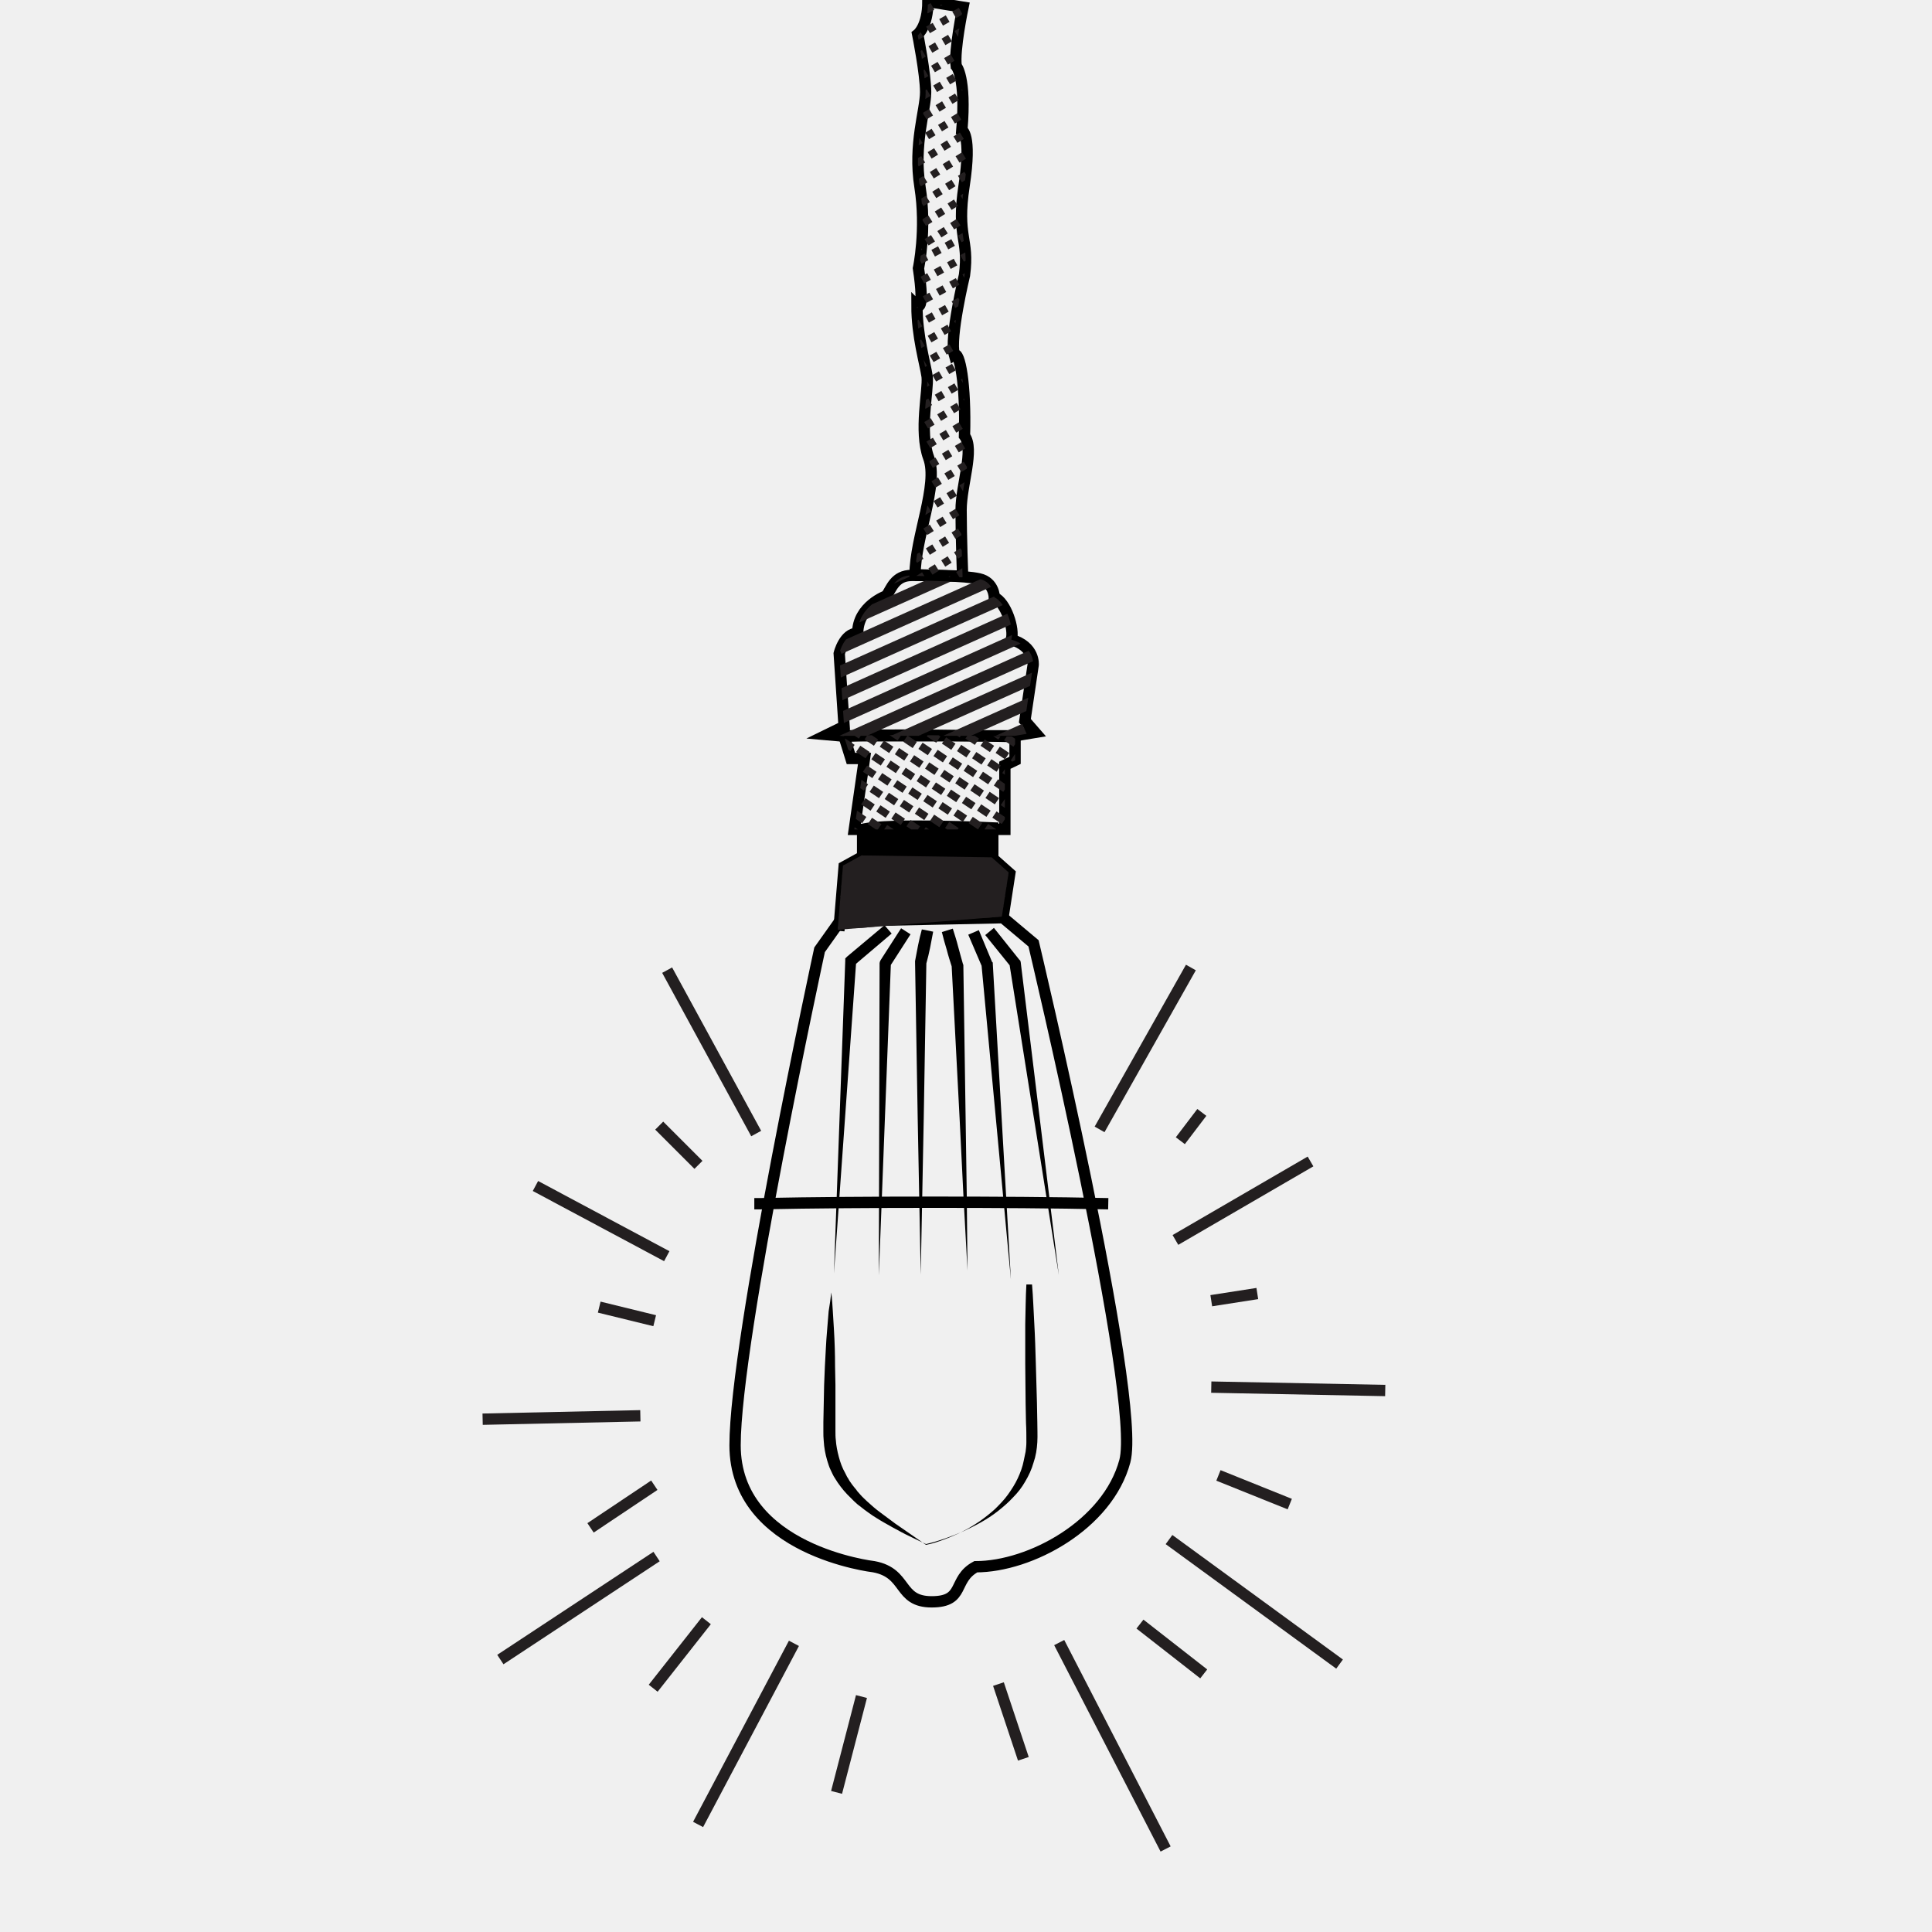
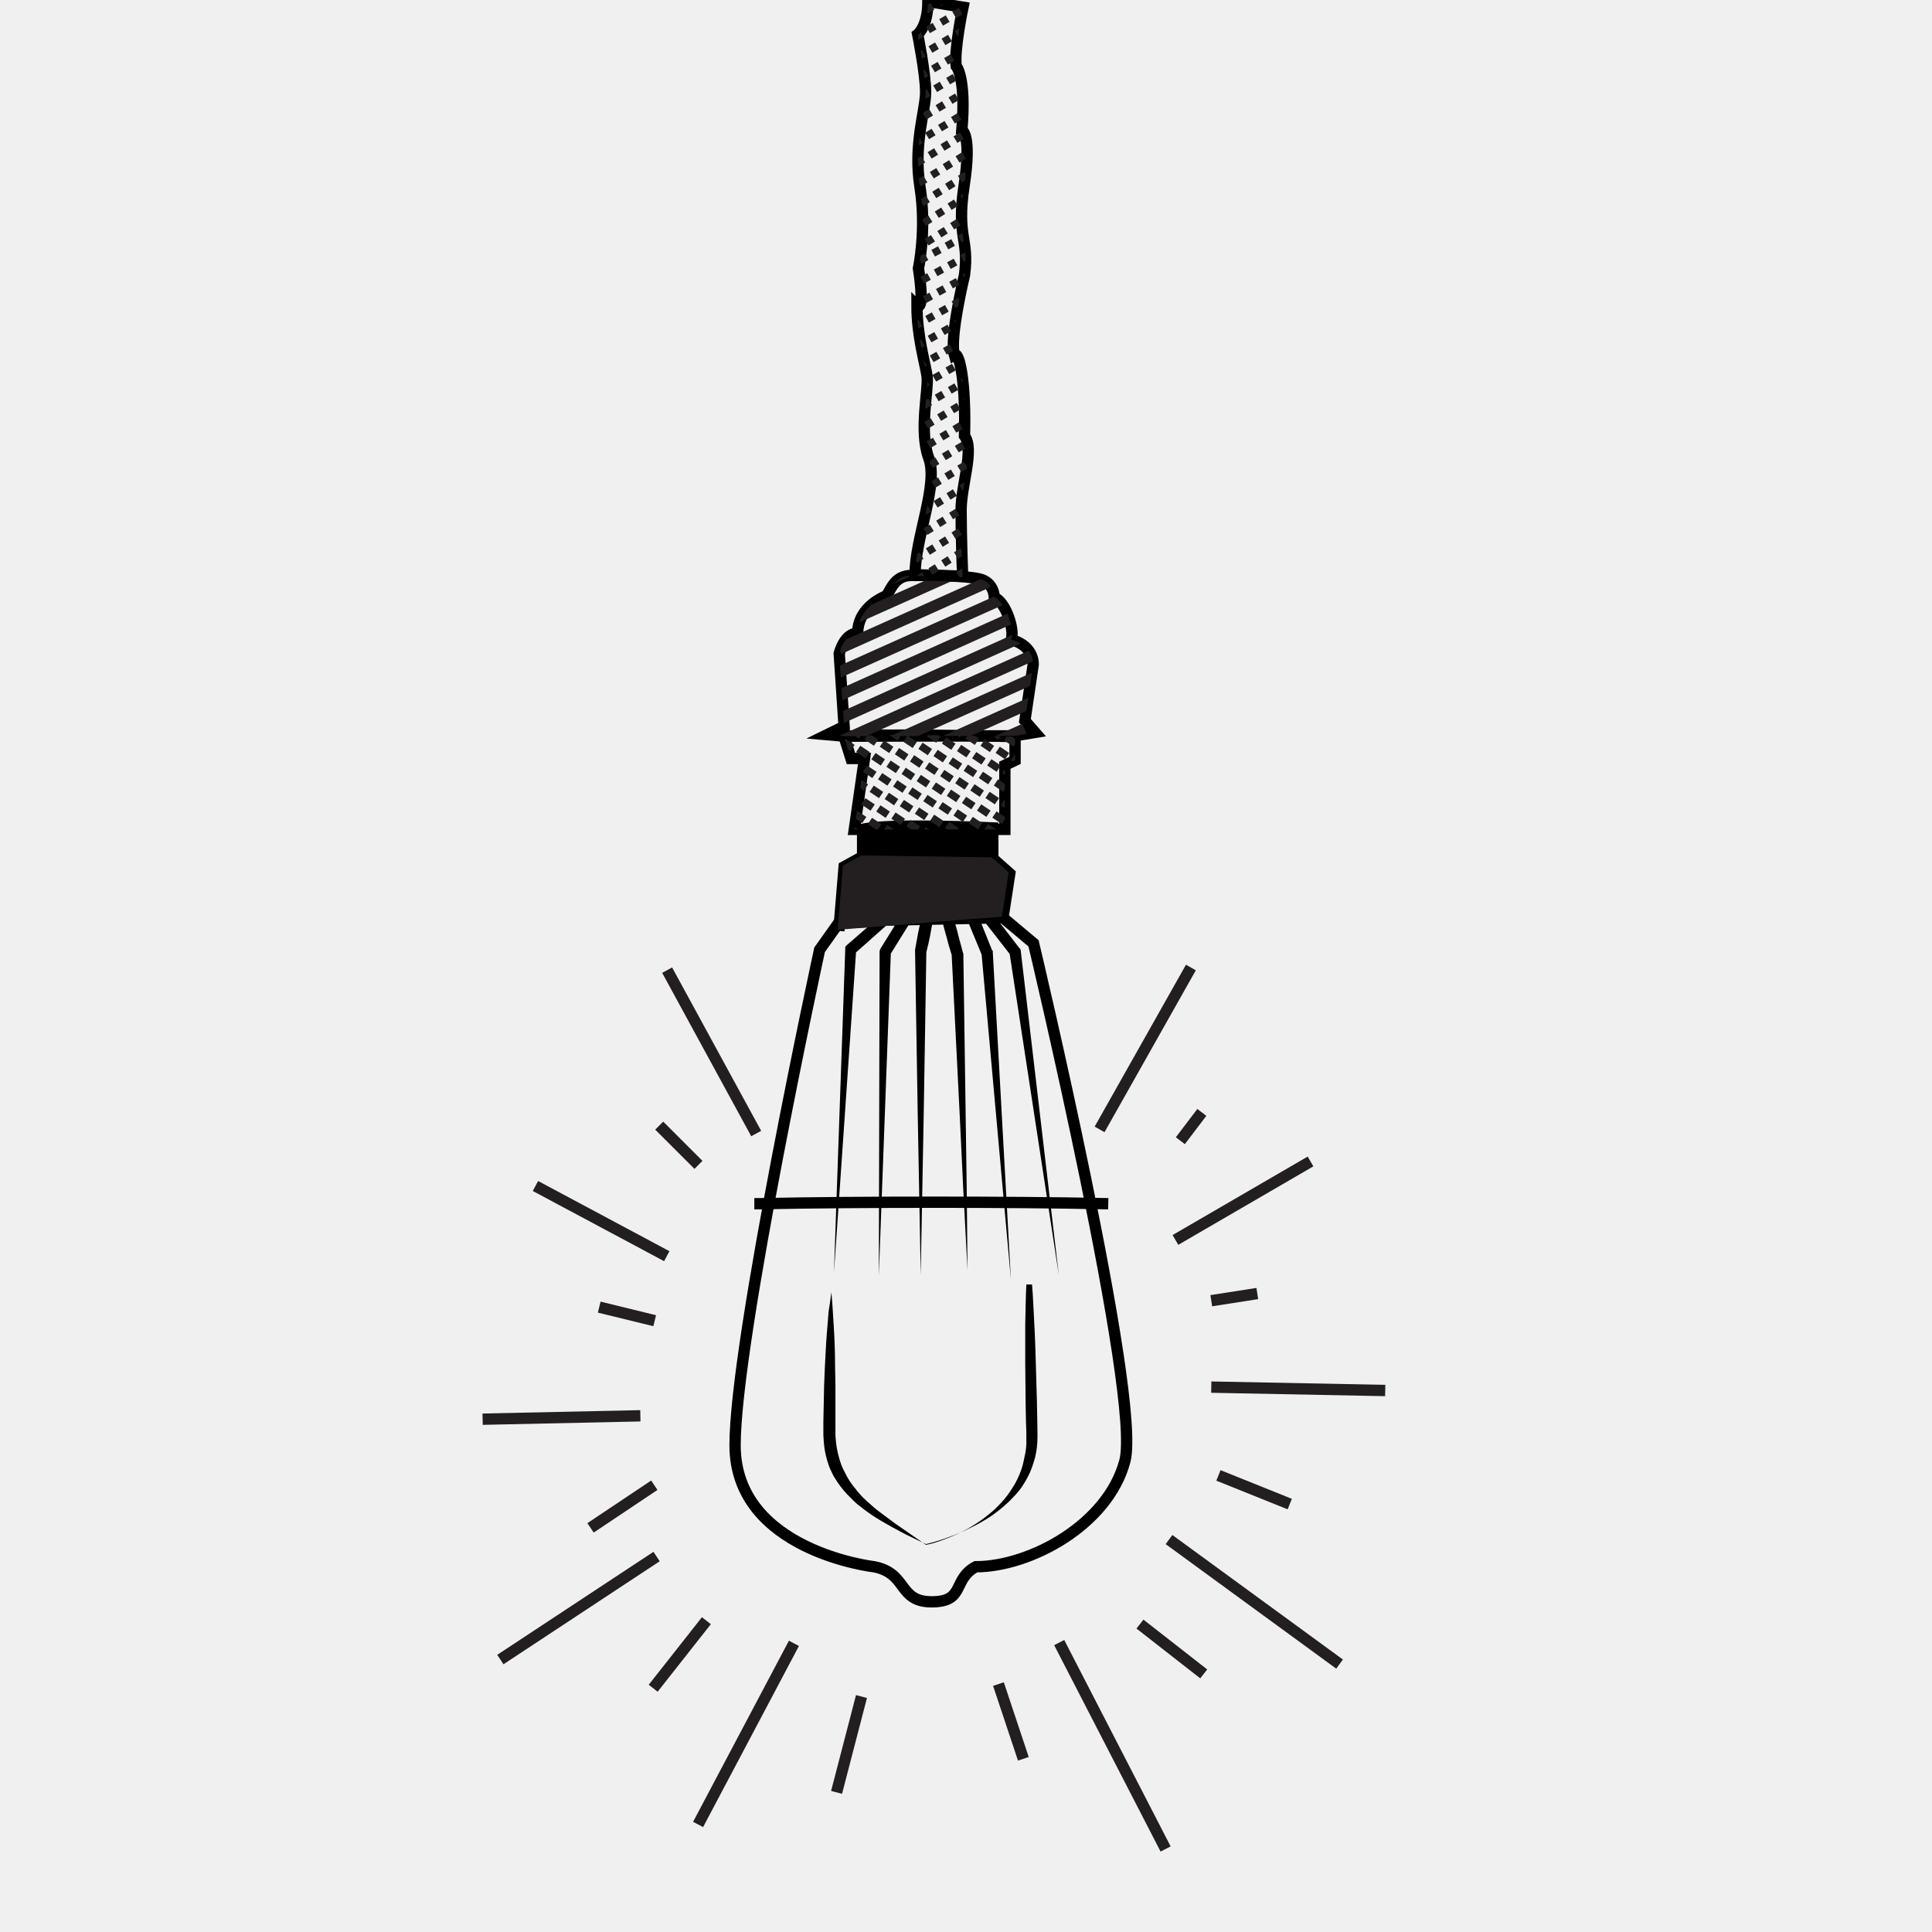
<svg xmlns="http://www.w3.org/2000/svg" xmlns:xlink="http://www.w3.org/1999/xlink" version="1.1" id="Layer_1" x="0px" y="0px" viewBox="0 0 512 512" style="enable-background:new 0 0 512 512;" xml:space="preserve">
  <style type="text/css">
- 	.st0{display:none;fill:#FFFFFF;stroke:#5CD8AF;stroke-width:30;stroke-linecap:round;stroke-miterlimit:10;}
- 	.st1{fill:#844E4E;stroke:#231F20;stroke-width:3;stroke-miterlimit:10;}
+ 	.st0{display:none;fill:none;stroke:#5CD8AF;stroke-width:30;stroke-linecap:round;stroke-miterlimit:10;}
+ 	.st1{fill:none;stroke:#231F20;stroke-width:3;stroke-miterlimit:10;}
	.st2{fill:none;stroke:#000000;stroke-width:3;stroke-miterlimit:10;}
	.st3{stroke:#000000;stroke-width:3;stroke-miterlimit:10;}
- 	.st4{clip-path:url(#SVGID_1_);}
- 	.st5{clip-path:url(#SVGID_2_);}
- 	.st6{fill:#844E4E;stroke:#231F20;stroke-width:3;stroke-miterlimit:10;stroke-dasharray:2;}
- 	.st7{clip-path:url(#SVGID_3_);}
- 	.st8{clip-path:url(#SVGID_4_);}
- 	.st9{fill:#844E4E;stroke:#231F20;stroke-width:2;stroke-miterlimit:10;stroke-dasharray:2;}
+ 	.st4{clip-path:url(#SVGID_2_);}
+ 	.st5{clip-path:url(#SVGID_4_);}
+ 	.st6{fill:none;stroke:#231F20;stroke-width:3;stroke-miterlimit:10;stroke-dasharray:2;}
+ 	.st7{clip-path:url(#SVGID_6_);}
+ 	.st8{clip-path:url(#SVGID_8_);}
+ 	.st9{fill:none;stroke:#231F20;stroke-width:2;stroke-miterlimit:10;stroke-dasharray:2;}
+ 	.st10{clip-path:url(#SVGID_10_);}
</style>
  <line class="st0" x1="108" y1="247" x2="375" y2="247" />
  <line class="st0" x1="246.5" y1="380.5" x2="246.5" y2="113.5" />
+   <line class="st1" x1="176.8" y1="257.1" x2="200.4" y2="300.4" />
+   <line class="st1" x1="315.6" y1="256.4" x2="291.4" y2="299.3" />
+   <line class="st1" x1="174.7" y1="298.3" x2="185.1" y2="308.7" />
+   <line class="st1" x1="318.5" y1="294.8" x2="312.8" y2="302.3" />
+   <line class="st1" x1="141.9" y1="314.3" x2="176.7" y2="332.9" />
+   <line class="st1" x1="311.5" y1="328.6" x2="347.3" y2="307.8" />
+   <line class="st1" x1="321" y1="367.6" x2="367.1" y2="368.5" />
+   <line class="st1" x1="309.8" y1="408" x2="355" y2="441" />
+   <line class="st1" x1="280.7" y1="435.3" x2="308.9" y2="490" />
+   <line class="st1" x1="210.4" y1="435.5" x2="185" y2="483.5" />
+   <line class="st1" x1="174" y1="412.5" x2="132.6" y2="439.8" />
+   <line class="st1" x1="158.8" y1="346.4" x2="173.5" y2="350" />
+   <line class="st1" x1="321" y1="344.7" x2="333.2" y2="342.8" />
+   <line class="st1" x1="322.9" y1="391" x2="341.8" y2="398.6" />
+   <line class="st1" x1="302.1" y1="430.4" x2="319" y2="443.6" />
+   <line class="st1" x1="264.6" y1="446.3" x2="271.2" y2="466.1" />
+   <line class="st1" x1="228.3" y1="449.6" x2="221.7" y2="475" />
+   <line class="st1" x1="187.2" y1="429.5" x2="173.1" y2="447.4" />
+   <line class="st1" x1="173.4" y1="393.6" x2="156.5" y2="404.9" />
+   <line class="st1" x1="169.7" y1="375.2" x2="127.9" y2="376.1" />
+   <path class="st2" d="M199.9,319c0.4,0,0.9,0,1.3,0c14.7-0.3,30.4-0.4,46.7-0.4c16,0,31.4,0.1,45.8,0.4" />
+   <path class="st2" d="M265.8,243.2l8.1,6.8c0,0,28.7,120.3,24.2,137.2s-25.1,28-39.5,28c-6.3,3.4-2.7,9.3-11.7,9.3s-6.3-7.6-15.3-9.3  c0,0-36.8-4.2-36.8-32.2s22.4-131.3,22.4-131.3l5.4-7.6L265.8,243.2z" />
+   <polyline class="st2" points="265.8,243.2 267.6,231.5 263.1,227.5 228.6,227 223.7,229.7 222.3,246.7 " />
+   <path class="st3" d="M263.1,227.5v-8.1c0,0-27.8-1.3-34.5,0.4v7.2" />
+   <path class="st2" d="M266.3,219.8v-17l2.7-1.3v-6.3c0,0-39.5-0.9-45.3,0l1.8,5.8h3.6l-2.7,18.8h2.2H266.3z" />
+   <path class="st2" d="M223.7,195.1l-4.5-0.4l4.5-2.2l-1.3-19.3c0,0,1.3-5.4,4.9-5.4c0-7.2,7.6-9.9,7.6-9.9c1.3-1.8,2.2-5.4,6.7-5.4  s13.9,0,17.9,0.9c4,0.9,4,4.9,4,4.9c3.1,1.3,5.4,8.5,4.5,11.2c6.3,1.8,5.8,6.7,5.8,6.7l-2.2,14.8l2.7,3.1l-5.4,0.9L223.7,195.1  L223.7,195.1z" />
  <g>
-     <line class="st1" x1="176.8" y1="257.1" x2="200.4" y2="300.4" />
-     <line class="st1" x1="315.6" y1="256.4" x2="291.4" y2="299.3" />
-     <line class="st1" x1="174.7" y1="298.3" x2="185.1" y2="308.7" />
-     <line class="st1" x1="318.5" y1="294.8" x2="312.8" y2="302.3" />
-     <line class="st1" x1="141.9" y1="314.3" x2="176.7" y2="332.9" />
-     <line class="st1" x1="311.5" y1="328.6" x2="347.3" y2="307.8" />
-     <line class="st1" x1="321" y1="367.6" x2="367.1" y2="368.5" />
-     <line class="st1" x1="309.8" y1="408" x2="355" y2="441" />
-     <line class="st1" x1="280.7" y1="435.3" x2="308.9" y2="490" />
-     <line class="st1" x1="210.4" y1="435.5" x2="185" y2="483.5" />
-     <line class="st1" x1="174" y1="412.5" x2="132.6" y2="439.8" />
-     <line class="st1" x1="158.8" y1="346.4" x2="173.5" y2="350" />
-     <line class="st1" x1="321" y1="344.7" x2="333.2" y2="342.8" />
-     <line class="st1" x1="322.9" y1="391" x2="341.8" y2="398.6" />
-     <line class="st1" x1="302.1" y1="430.4" x2="319" y2="443.6" />
-     <line class="st1" x1="264.6" y1="446.3" x2="271.2" y2="466.1" />
-     <line class="st1" x1="228.3" y1="449.6" x2="221.7" y2="475" />
-     <line class="st1" x1="187.2" y1="429.5" x2="173.1" y2="447.4" />
-     <line class="st1" x1="173.4" y1="393.6" x2="156.5" y2="404.9" />
-     <line class="st1" x1="169.7" y1="375.2" x2="127.9" y2="376.1" />
-     <path class="st2" d="M199.9,319c0.4,0,0.9,0,1.3,0c14.7-0.3,30.4-0.4,46.7-0.4c16,0,31.4,0.1,45.8,0.4" />
-     <path class="st2" d="M265.8,243.2l8.1,6.8c0,0,28.7,120.3,24.2,137.2s-25.1,28-39.5,28c-6.3,3.4-2.7,9.3-11.7,9.3   s-6.3-7.6-15.3-9.3c0,0-36.8-4.2-36.8-32.2c0-28,22.4-131.3,22.4-131.3l5.4-7.6L265.8,243.2z" />
-     <polyline class="st2" points="265.8,243.2 267.6,231.5 263.1,227.5 228.6,227 223.7,229.7 222.3,246.7  " />
-     <path class="st3" d="M263.1,227.5v-8.1c0,0-27.8-1.3-34.5,0.4v7.2" />
-     <path class="st2" d="M266.3,219.8v-17l2.7-1.3v-6.3c0,0-39.5-0.9-45.3,0l1.8,5.8h3.6l-2.7,18.8h2.2H266.3z" />
-     <path class="st2" d="M223.7,195.1l-4.5-0.4l4.5-2.2l-1.3-19.3c0,0,1.3-5.4,4.9-5.4c0-7.2,7.6-9.9,7.6-9.9c1.3-1.8,2.2-5.4,6.7-5.4   s13.9,0,17.9,0.9c4,0.9,4,4.9,4,4.9c3.1,1.3,5.4,8.5,4.5,11.2c6.3,1.8,5.8,6.7,5.8,6.7l-2.2,14.8l2.7,3.1l-5.4,0.9H223.7z" />
-     <g>
-       <polygon points="236.3,247.4 226.4,255.8 226.9,254.8 221,337.5 224,254.6 224,254 224.5,253.5 234.4,245.2   " />
-     </g>
-     <g>
-       <polygon points="263.4,245.9 270.1,254.3 270.4,254.6 270.5,255 280.6,337.9 267.5,255.4 267.8,256.1 261.1,247.8   " />
-     </g>
-     <g>
-       <polygon points="241.3,247.6 235.9,256 236.1,255.2 232.9,338 233.1,255.2 233.2,254.8 233.4,254.4 238.8,246   " />
-     </g>
-     <g>
-       <path d="M247.3,246.9c-0.3,1.4-0.5,2.8-0.8,4.2c-0.3,1.4-0.6,2.8-1,4.2l0-0.3l-0.7,41.4l-0.4,20.7l-0.4,20.7l-0.4-20.7l-0.4-20.7    l-0.7-41.4l0-0.1l0-0.2c0.3-1.4,0.5-2.8,0.8-4.2c0.3-1.4,0.6-2.8,1-4.2L247.3,246.9z" />
-     </g>
-     <g>
-       <path d="M252.5,246.1c0.5,1.6,1,3.1,1.4,4.7c0.4,1.6,0.9,3.2,1.3,4.7l0.1,0.2l0,0.2l0.6,40.4l0.3,20.2l0.2,20.2l-1.1-20.2l-1-20.2    l-2.1-40.3l0.1,0.4c-0.5-1.6-1-3.1-1.4-4.7c-0.5-1.6-0.9-3.1-1.3-4.7L252.5,246.1z" />
-     </g>
-     <g>
-       <polygon points="259.4,246.5 262.9,254.9 263.1,255.1 263.1,255.4 267.9,339.1 260.1,255.6 260.2,256.1 256.6,247.7   " />
-     </g>
-     <g>
-       <path d="M220.3,342.5c0.2,1.6,0.3,3.3,0.4,4.9l0.3,4.9c0.2,3.3,0.3,6.5,0.3,9.8l0.1,4.9c0,1.6,0,3.3,0,4.9l0,4.9l0,1.2l0,1.2    c0,0.8,0,1.7,0.1,2.4c0.1,1.5,0.4,3,0.8,4.5c0.4,1.5,0.9,2.9,1.7,4.3l0.5,1c0.2,0.3,0.4,0.6,0.6,1l0.7,1l0.7,0.9    c0.3,0.3,0.5,0.6,0.7,0.9l0.8,0.9c0.5,0.6,1.1,1.1,1.7,1.7c0.6,0.5,1.2,1.1,1.8,1.6c0.6,0.5,1.2,1,1.9,1.5c1.3,1,2.6,1.9,3.9,2.9    l8.1,5.6l0,0l0,0c1.7-0.3,3.4-0.9,5-1.5c1.6-0.6,3.2-1.3,4.8-2.1c1.6-0.8,3-1.7,4.5-2.7c1.4-1,2.8-2.1,4-3.2    c1.2-1.2,2.4-2.4,3.4-3.8c1-1.4,1.9-2.8,2.6-4.3c0.7-1.5,1.3-3.1,1.6-4.7c0.2-0.8,0.3-1.6,0.5-2.4c0.1-0.8,0.2-1.6,0.2-2.5    c0-1.6,0-3.4-0.1-5.1l-0.1-5.2c0-3.5-0.1-7-0.1-10.5c0-3.5,0-7,0-10.5c0.1-3.5,0.1-7,0.3-10.5l1.5,0c0.3,3.5,0.4,7,0.6,10.4    c0.2,3.5,0.3,7,0.4,10.4c0.1,3.5,0.2,7,0.3,10.5l0.1,5.2c0,1.7,0.1,3.5,0,5.3c-0.1,1.8-0.4,3.7-1,5.4c-0.5,1.8-1.3,3.5-2.2,5    c-0.9,1.6-2,3-3.3,4.3c-1.2,1.3-2.6,2.5-4,3.6c-2.8,2.2-5.9,3.8-9.1,5.3c-3.2,1.4-6.5,2.6-9.9,3.4l0,0l0,0l0,0    c-1.5-0.7-3-1.4-4.4-2.1c-1.5-0.7-2.9-1.5-4.4-2.3c-1.4-0.8-2.9-1.6-4.3-2.5c-0.7-0.4-1.4-0.9-2.1-1.4c-0.7-0.5-1.4-1-2-1.5    c-0.7-0.5-1.3-1-1.9-1.6l-0.9-0.9c-0.3-0.3-0.6-0.6-0.9-0.9l-0.9-1l-0.8-1c-0.3-0.4-0.5-0.7-0.8-1.1l-0.7-1.1    c-0.5-0.7-0.8-1.5-1.2-2.3c-0.4-0.8-0.6-1.6-0.9-2.5c-0.5-1.7-0.8-3.4-0.9-5.1c-0.1-0.9-0.1-1.7-0.1-2.5c0-0.4,0-0.8,0-1.3l0-1.2    l0.1-4.9c0-1.6,0.1-3.3,0.1-4.9l0.2-4.9c0.2-3.3,0.3-6.5,0.6-9.8l0.4-4.9C219.9,345.8,220.1,344.2,220.3,342.5z" />
-     </g>
+     <polygon points="236.3,244 226.4,252.8 226.9,251.7 221,337.4 224,251.5 224,250.9 224.5,250.4 234.4,241.8  " />
+   </g>
+   <g>
+     <polygon points="263.4,242.5 270.1,251.2 270.4,251.5 270.5,251.9 280.6,337.9 267.5,252.3 267.8,253.1 261.1,244.5  " />
+   </g>
+   <g>
+     <polygon points="241.3,244.3 235.9,253 236.1,252.1 232.9,338 233.1,252.1 233.2,251.7 233.4,251.3 238.8,242.6  " />
+   </g>
+   <g>
+     <path d="M247.3,243.5c-0.3,1.5-0.5,2.9-0.8,4.4c-0.3,1.5-0.6,2.9-1,4.4v-0.3l-0.7,42.9l-0.4,21.5l-0.4,21.5l-0.4-21.5l-0.4-21.5   l-0.7-42.9v-0.1v-0.2c0.3-1.5,0.5-2.9,0.8-4.4c0.3-1.5,0.6-2.9,1-4.4L247.3,243.5z" />
+   </g>
+   <g>
+     <path d="M252.5,242.7c0.5,1.7,1,3.2,1.4,4.9c0.4,1.7,0.9,3.3,1.3,4.9l0.1,0.2v0.2l0.6,41.9l0.3,20.9l0.2,20.9l-1.1-20.9l-1-20.9   l-2.1-41.8l0.1,0.4c-0.5-1.7-1-3.2-1.4-4.9c-0.5-1.7-0.9-3.2-1.3-4.9L252.5,242.7z" />
+   </g>
+   <g>
+     <polygon points="259.4,243.1 262.9,251.8 263.1,252 263.1,252.3 267.9,339.1 260.1,252.5 260.2,253.1 256.6,244.4  " />
+   </g>
+   <g>
+     <path d="M220.3,342.5c0.2,1.6,0.3,3.3,0.4,4.9l0.3,4.9c0.2,3.3,0.3,6.5,0.3,9.8l0.1,4.9c0,1.6,0,3.3,0,4.9v4.9v1.2v1.2   c0,0.8,0,1.7,0.1,2.4c0.1,1.5,0.4,3,0.8,4.5c0.4,1.5,0.9,2.9,1.7,4.3l0.5,1c0.2,0.3,0.4,0.6,0.6,1l0.7,1l0.7,0.9   c0.3,0.3,0.5,0.6,0.7,0.9l0.8,0.9c0.5,0.6,1.1,1.1,1.7,1.7c0.6,0.5,1.2,1.1,1.8,1.6s1.2,1,1.9,1.5c1.3,1,2.6,1.9,3.9,2.9l8.1,5.6   l0,0l0,0c1.7-0.3,3.4-0.9,5-1.5s3.2-1.3,4.8-2.1c1.6-0.8,3-1.7,4.5-2.7c1.4-1,2.8-2.1,4-3.2c1.2-1.2,2.4-2.4,3.4-3.8   s1.9-2.8,2.6-4.3s1.3-3.1,1.6-4.7c0.2-0.8,0.3-1.6,0.5-2.4c0.1-0.8,0.2-1.6,0.2-2.5c0-1.6,0-3.4-0.1-5.1l-0.1-5.2   c0-3.5-0.1-7-0.1-10.5s0-7,0-10.5c0.1-3.5,0.1-7,0.3-10.5h1.5c0.3,3.5,0.4,7,0.6,10.4c0.2,3.5,0.3,7,0.4,10.4   c0.1,3.5,0.2,7,0.3,10.5l0.1,5.2c0,1.7,0.1,3.5,0,5.3s-0.4,3.7-1,5.4c-0.5,1.8-1.3,3.5-2.2,5c-0.9,1.6-2,3-3.3,4.3   c-1.2,1.3-2.6,2.5-4,3.6c-2.8,2.2-5.9,3.8-9.1,5.3c-3.2,1.4-6.5,2.6-9.9,3.4l0,0l0,0l0,0c-1.5-0.7-3-1.4-4.4-2.1   c-1.5-0.7-2.9-1.5-4.4-2.3c-1.4-0.8-2.9-1.6-4.3-2.5c-0.7-0.4-1.4-0.9-2.1-1.4c-0.7-0.5-1.4-1-2-1.5c-0.7-0.5-1.3-1-1.9-1.6   l-0.9-0.9c-0.3-0.3-0.6-0.6-0.9-0.9l-0.9-1l-0.8-1c-0.3-0.4-0.5-0.7-0.8-1.1l-0.7-1.1c-0.5-0.7-0.8-1.5-1.2-2.3s-0.6-1.6-0.9-2.5   c-0.5-1.7-0.8-3.4-0.9-5.1c-0.1-0.9-0.1-1.7-0.1-2.5c0-0.4,0-0.8,0-1.3v-1.2l0.1-4.9c0-1.6,0.1-3.3,0.1-4.9l0.2-4.9   c0.2-3.3,0.3-6.5,0.6-9.8l0.4-4.9C219.9,345.8,220.1,344.2,220.3,342.5z" />
+   </g>
+   <g>
    <g>
      <defs>
-         <path id="SVGID_9_" d="M223.7,195.1l-4.5-0.4l4.5-2.2l-1.3-19.3c0,0,1.3-5.4,4.9-5.4c0-7.2,7.6-9.9,7.6-9.9     c1.3-1.8,2.2-5.4,6.7-5.4s13.9,0,17.9,0.9c4,0.9,4,4.9,4,4.9c3.1,1.3,5.4,8.5,4.5,11.2c6.3,1.8,5.8,6.7,5.8,6.7l-2.2,14.8     l2.7,3.1l-5.4,0.9H223.7z" />
+         <path id="SVGID_1_" d="M223.7,195.1l-4.5-0.4l4.5-2.2l-1.3-19.3c0,0,1.3-5.4,4.9-5.4c0-7.2,7.6-9.9,7.6-9.9     c1.3-1.8,2.2-5.4,6.7-5.4s13.9,0,17.9,0.9c4,0.9,4,4.9,4,4.9c3.1,1.3,5.4,8.5,4.5,11.2c6.3,1.8,5.8,6.7,5.8,6.7l-2.2,14.8     l2.7,3.1l-5.4,0.9L223.7,195.1L223.7,195.1z" />
      </defs>
-       <clipPath id="SVGID_1_">
-         <use xlink:href="#SVGID_9_" style="overflow:visible;" />
+       <clipPath id="SVGID_2_">
+         <use xlink:href="#SVGID_1_" style="overflow:visible;" />
      </clipPath>
      <g class="st4">
        <line class="st1" x1="228.5" y1="150.6" x2="291.7" y2="122.3" />
        <line class="st1" x1="226.5" y1="157.7" x2="289.7" y2="129.4" />
        <line class="st1" x1="224.4" y1="164.8" x2="287.6" y2="136.5" />
        <line class="st1" x1="222.4" y1="171.9" x2="285.6" y2="143.6" />
        <line class="st1" x1="220.4" y1="179" x2="283.6" y2="150.7" />
        <line class="st1" x1="218.4" y1="186.1" x2="281.6" y2="157.7" />
        <line class="st1" x1="216.4" y1="193.2" x2="279.6" y2="164.8" />
        <line class="st1" x1="214.3" y1="200.3" x2="277.5" y2="171.9" />
        <line class="st1" x1="212.3" y1="207.3" x2="275.5" y2="179" />
        <line class="st1" x1="210.3" y1="214.4" x2="273.5" y2="186.1" />
        <line class="st1" x1="208.3" y1="221.5" x2="271.5" y2="193.2" />
        <line class="st1" x1="206.3" y1="228.6" x2="269.5" y2="200.3" />
      </g>
    </g>
+   </g>
+   <g>
    <g>
      <defs>
-         <path id="SVGID_11_" d="M266.3,219.8v-17l2.7-1.3v-6.3c0,0-39.5-0.9-45.3,0l1.8,5.8h3.6l-2.7,18.8h2.2H266.3z" />
+         <path id="SVGID_3_" d="M266.3,219.8v-17l2.7-1.3v-6.3c0,0-39.5-0.9-45.3,0l1.8,5.8h3.6l-2.7,18.8h2.2H266.3z" />
      </defs>
-       <clipPath id="SVGID_2_">
-         <use xlink:href="#SVGID_11_" style="overflow:visible;" />
+       <clipPath id="SVGID_4_">
+         <use xlink:href="#SVGID_3_" style="overflow:visible;" />
      </clipPath>
      <g class="st5">
        <line class="st6" x1="206.3" y1="224.8" x2="239.9" y2="174.7" />
        <line class="st6" x1="210.3" y1="226.7" x2="243.9" y2="176.6" />
        <line class="st6" x1="214.3" y1="228.6" x2="248" y2="178.5" />
        <line class="st6" x1="218.3" y1="230.6" x2="252" y2="180.5" />
        <line class="st6" x1="222.3" y1="232.5" x2="256" y2="182.4" />
        <line class="st6" x1="226.3" y1="234.4" x2="260" y2="184.3" />
        <line class="st6" x1="230.3" y1="236.4" x2="264" y2="186.3" />
        <line class="st6" x1="234.3" y1="238.3" x2="268" y2="188.2" />
        <line class="st6" x1="238.3" y1="240.2" x2="272" y2="190.1" />
        <line class="st6" x1="242.3" y1="242.2" x2="276" y2="192.1" />
        <line class="st6" x1="246.4" y1="244.1" x2="280" y2="194" />
      </g>
    </g>
+   </g>
+   <g>
    <g>
      <defs>
-         <polyline id="SVGID_13_" points="265.5,242.9 267.3,231.2 262.8,227.2 228.3,226.7 223.4,229.4 222,246.4    " />
+         <polyline id="SVGID_5_" points="265.5,242.9 267.3,231.2 262.8,227.2 228.3,226.7 223.4,229.4 222,246.4    " />
      </defs>
-       <clipPath id="SVGID_3_">
-         <use xlink:href="#SVGID_13_" style="overflow:visible;" />
+       <clipPath id="SVGID_6_">
+         <use xlink:href="#SVGID_5_" style="overflow:visible;" />
      </clipPath>
      <g class="st7">
        <line class="st1" x1="221.2" y1="225.3" x2="269.8" y2="225.3" />
        <line class="st1" x1="221.2" y1="228" x2="269.8" y2="228" />
        <line class="st1" x1="221.2" y1="230.7" x2="269.8" y2="230.7" />
        <line class="st1" x1="221.2" y1="233.5" x2="269.8" y2="233.5" />
        <line class="st1" x1="221.2" y1="236.2" x2="269.8" y2="236.2" />
        <line class="st1" x1="221.2" y1="238.9" x2="269.8" y2="238.9" />
        <line class="st1" x1="221.2" y1="241.7" x2="269.8" y2="241.7" />
        <line class="st1" x1="221.2" y1="244.4" x2="269.8" y2="244.4" />
        <line class="st1" x1="221.2" y1="247.1" x2="269.8" y2="247.1" />
      </g>
    </g>
-     <path class="st2" d="M255.6,115.5c0.4-13.9-1.3-22.4-2.7-21.5c-1.3-4.5,2.7-21.1,2.7-21.1c1.3-9.8-2.2-9.9-0.1-23.7   c2.1-13.8-0.6-14.7-0.6-14.7c1.2-14.1-1.5-17-1.5-17c-0.6-4.2,1.8-15.6,1.8-15.6l-9.3-1.5c0,6.6-2.7,8.7-2.7,8.7s2.1,10.5,2.1,15.3   c0,4.8-3.3,13.8-1.5,25.1c1.8,11.4-0.4,21.6-0.4,21.6c1.8,12.1-0.4,9.9-0.4,9.9c0,8.1,2.2,15.3,2.7,18.8c0.4,3.6-2.2,14.4,0.4,21.5   c2.7,7.2-3.6,21.1-3.6,31l12.6,0.4c0,0-0.4-10.8-0.4-17.5S258.3,119.1,255.6,115.5z" />
+   </g>
+   <path class="st2" d="M255.6,115.5c0.4-13.9-1.3-22.4-2.7-21.5c-1.3-4.5,2.7-21.1,2.7-21.1c1.3-9.8-2.2-9.9-0.1-23.7  c2.1-13.8-0.6-14.7-0.6-14.7c1.2-14.1-1.5-17-1.5-17c-0.6-4.2,1.8-15.6,1.8-15.6l-9.3-1.5c0,6.6-2.7,8.7-2.7,8.7s2.1,10.5,2.1,15.3  s-3.3,13.8-1.5,25.1c1.8,11.4-0.4,21.6-0.4,21.6c1.8,12.1-0.4,9.9-0.4,9.9c0,8.1,2.2,15.3,2.7,18.8c0.4,3.6-2.2,14.4,0.4,21.5  c2.7,7.2-3.6,21.1-3.6,31l12.6,0.4c0,0-0.4-10.8-0.4-17.5S258.3,119.1,255.6,115.5z" />
+   <g>
    <g>
      <defs>
-         <path id="SVGID_15_" d="M255.6,115.8c0.4-13.9-1.3-22.4-2.7-21.5c-1.3-4.5,2.7-21.1,2.7-21.1c1.3-9.8-2.2-9.9-0.1-23.7     c2.1-13.8-0.6-14.7-0.6-14.7c1.2-14.1-1.5-17-1.5-17c-0.6-4.2,1.8-15.6,1.8-15.6l-9.3-1.5c0,6.6-2.7,8.7-2.7,8.7     s2.1,10.5,2.1,15.3c0,4.8-3.3,13.8-1.5,25.1c1.8,11.4-0.4,21.6-0.4,21.6c1.8,12.1-0.4,9.9-0.4,9.9c0,8.1,2.2,15.3,2.7,18.8     c0.4,3.6-2.2,14.4,0.4,21.5c2.7,7.2-3.6,21.1-3.6,31l12.6,0.4c0,0-0.4-10.8-0.4-17.5C254.7,128.8,258.3,119.4,255.6,115.8z" />
+         <path id="SVGID_7_" d="M255.6,115.8c0.4-13.9-1.3-22.4-2.7-21.5c-1.3-4.5,2.7-21.1,2.7-21.1c1.3-9.8-2.2-9.9-0.1-23.7     c2.1-13.8-0.6-14.7-0.6-14.7c1.2-14.1-1.5-17-1.5-17c-0.6-4.2,1.8-15.6,1.8-15.6l-9.3-1.5c0,6.6-2.7,8.7-2.7,8.7     s2.1,10.5,2.1,15.3s-3.3,13.8-1.5,25.1c1.8,11.4-0.4,21.6-0.4,21.6c1.8,12.1-0.4,9.9-0.4,9.9c0,8.1,2.2,15.3,2.7,18.8     c0.4,3.6-2.2,14.4,0.4,21.5c2.7,7.2-3.6,21.1-3.6,31l12.6,0.4c0,0-0.4-10.8-0.4-17.5C254.7,128.8,258.3,119.4,255.6,115.8z" />
      </defs>
-       <clipPath id="SVGID_4_">
-         <use xlink:href="#SVGID_15_" style="overflow:visible;" />
+       <clipPath id="SVGID_8_">
+         <use xlink:href="#SVGID_7_" style="overflow:visible;" />
      </clipPath>
      <g class="st8">
        <g>
          <line class="st9" x1="229.7" y1="76.6" x2="257.7" y2="61.5" />
          <line class="st9" x1="230.4" y1="81.9" x2="258.6" y2="66.5" />
          <line class="st9" x1="231" y1="87.1" x2="259.4" y2="71.5" />
          <line class="st9" x1="231.7" y1="92.4" x2="260.3" y2="76.5" />
          <line class="st9" x1="232.4" y1="97.7" x2="261.2" y2="81.5" />
          <line class="st9" x1="233" y1="103" x2="262" y2="86.5" />
          <line class="st9" x1="233.7" y1="108.2" x2="262.9" y2="91.5" />
          <line class="st9" x1="234.4" y1="113.5" x2="263.7" y2="96.5" />
          <line class="st9" x1="235.1" y1="118.8" x2="264.6" y2="101.4" />
          <line class="st9" x1="235.7" y1="124" x2="265.4" y2="106.4" />
          <line class="st9" x1="236.4" y1="129.3" x2="266.3" y2="111.4" />
          <line class="st9" x1="237.1" y1="134.6" x2="267.2" y2="116.4" />
          <line class="st9" x1="237.7" y1="139.9" x2="268" y2="121.4" />
          <line class="st9" x1="238.4" y1="145.1" x2="268.9" y2="126.4" />
          <line class="st9" x1="239.1" y1="150.4" x2="269.7" y2="131.4" />
          <line class="st9" x1="239.8" y1="155.7" x2="270.6" y2="136.4" />
          <line class="st9" x1="240.4" y1="161" x2="271.4" y2="141.4" />
        </g>
      </g>
-       <g class="st8">
+     </g>
+     <g>
+       <defs>
+         <path id="SVGID_9_" d="M255.6,115.8c0.4-13.9-1.3-22.4-2.7-21.5c-1.3-4.5,2.7-21.1,2.7-21.1c1.3-9.8-2.2-9.9-0.1-23.7     c2.1-13.8-0.6-14.7-0.6-14.7c1.2-14.1-1.5-17-1.5-17c-0.6-4.2,1.8-15.6,1.8-15.6l-9.3-1.5c0,6.6-2.7,8.7-2.7,8.7     s2.1,10.5,2.1,15.3s-3.3,13.8-1.5,25.1c1.8,11.4-0.4,21.6-0.4,21.6c1.8,12.1-0.4,9.9-0.4,9.9c0,8.1,2.2,15.3,2.7,18.8     c0.4,3.6-2.2,14.4,0.4,21.5c2.7,7.2-3.6,21.1-3.6,31l12.6,0.4c0,0-0.4-10.8-0.4-17.5C254.7,128.8,258.3,119.4,255.6,115.8z" />
+       </defs>
+       <clipPath id="SVGID_10_">
+         <use xlink:href="#SVGID_9_" style="overflow:visible;" />
+       </clipPath>
+       <g class="st10">
        <line class="st9" x1="224.6" y1="-13.7" x2="252.6" y2="-28.8" />
        <line class="st9" x1="225.3" y1="-8.5" x2="253.5" y2="-23.8" />
        <line class="st9" x1="225.9" y1="-3.2" x2="254.4" y2="-18.9" />
        <line class="st9" x1="226.6" y1="2.1" x2="255.2" y2="-13.9" />
        <line class="st9" x1="227.3" y1="7.3" x2="256.1" y2="-8.9" />
        <line class="st9" x1="228" y1="12.6" x2="256.9" y2="-3.9" />
        <line class="st9" x1="228.6" y1="17.9" x2="257.8" y2="1.1" />
        <line class="st9" x1="229.3" y1="23.2" x2="258.6" y2="6.1" />
        <line class="st9" x1="230" y1="28.4" x2="259.5" y2="11.1" />
        <line class="st9" x1="230.6" y1="33.7" x2="260.4" y2="16.1" />
        <line class="st9" x1="231.3" y1="39" x2="261.2" y2="21.1" />
        <line class="st9" x1="232" y1="44.3" x2="262.1" y2="26.1" />
        <line class="st9" x1="232.7" y1="49.5" x2="262.9" y2="31.1" />
        <line class="st9" x1="233.3" y1="54.8" x2="263.8" y2="36.1" />
        <line class="st9" x1="234" y1="60.1" x2="264.6" y2="41.1" />
        <line class="st9" x1="234.7" y1="65.4" x2="265.5" y2="46.1" />
        <line class="st9" x1="235.4" y1="70.6" x2="266.4" y2="51.1" />
      </g>
    </g>
  </g>
</svg>
